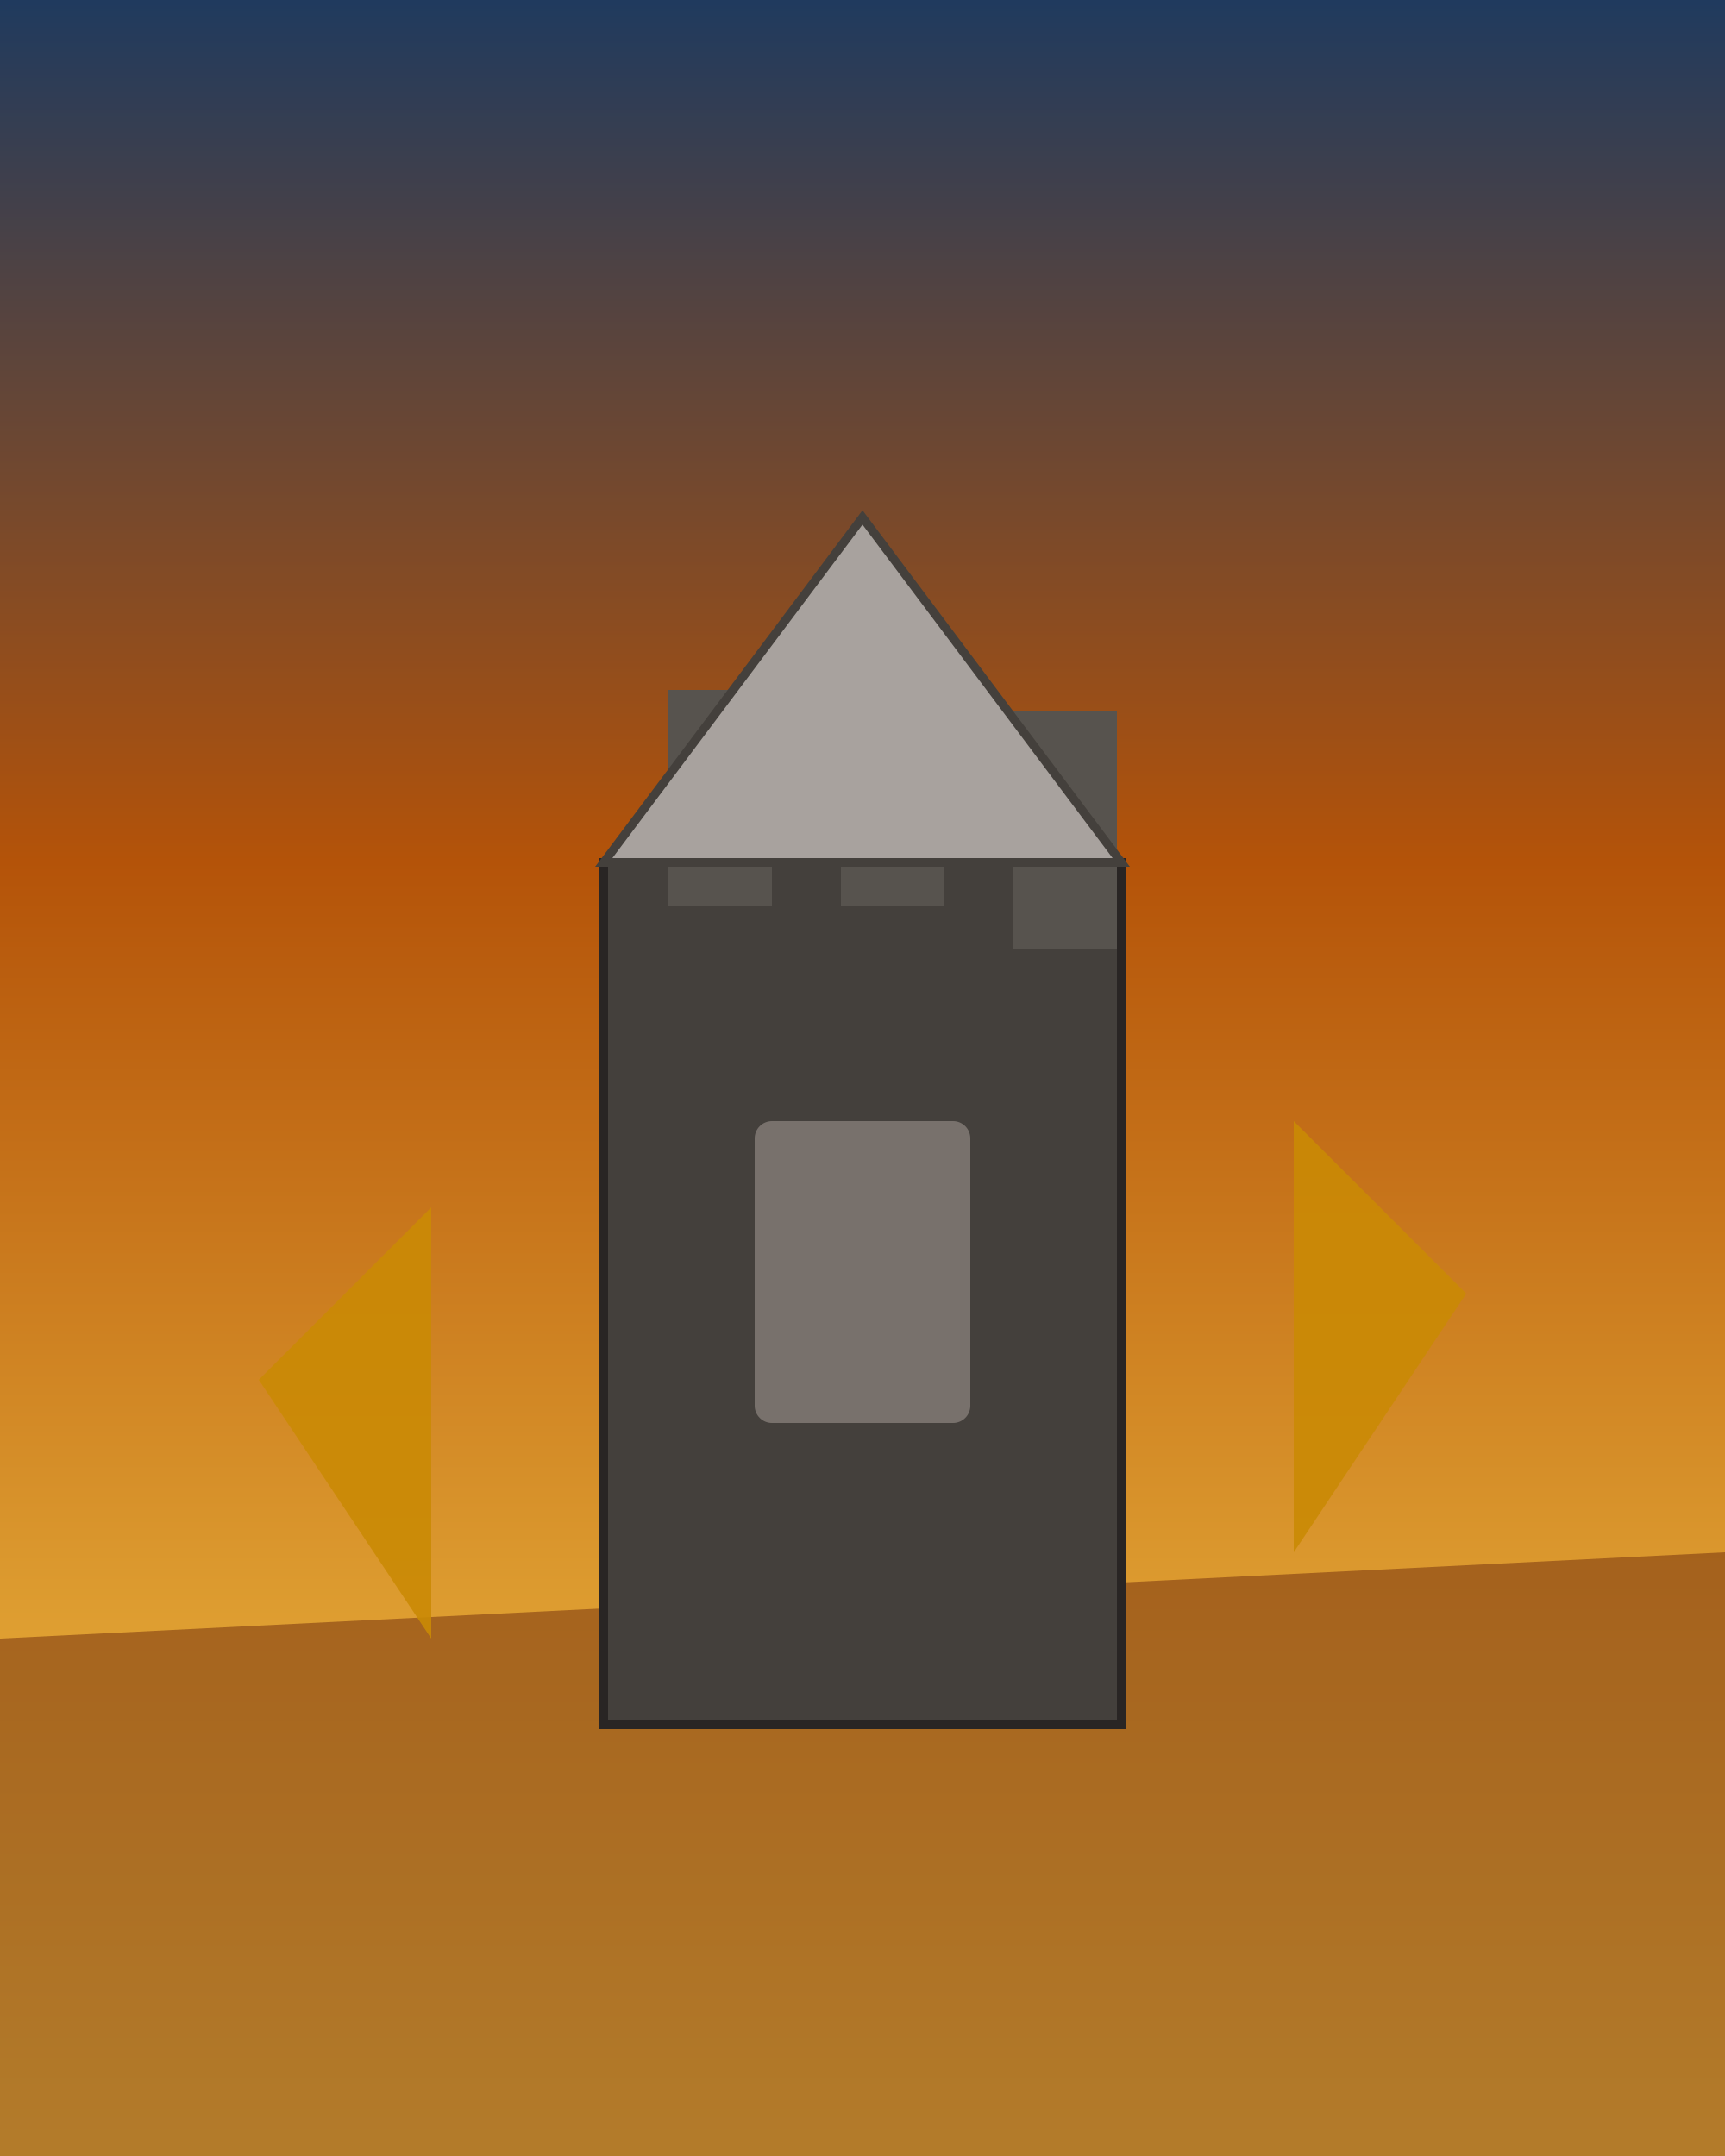
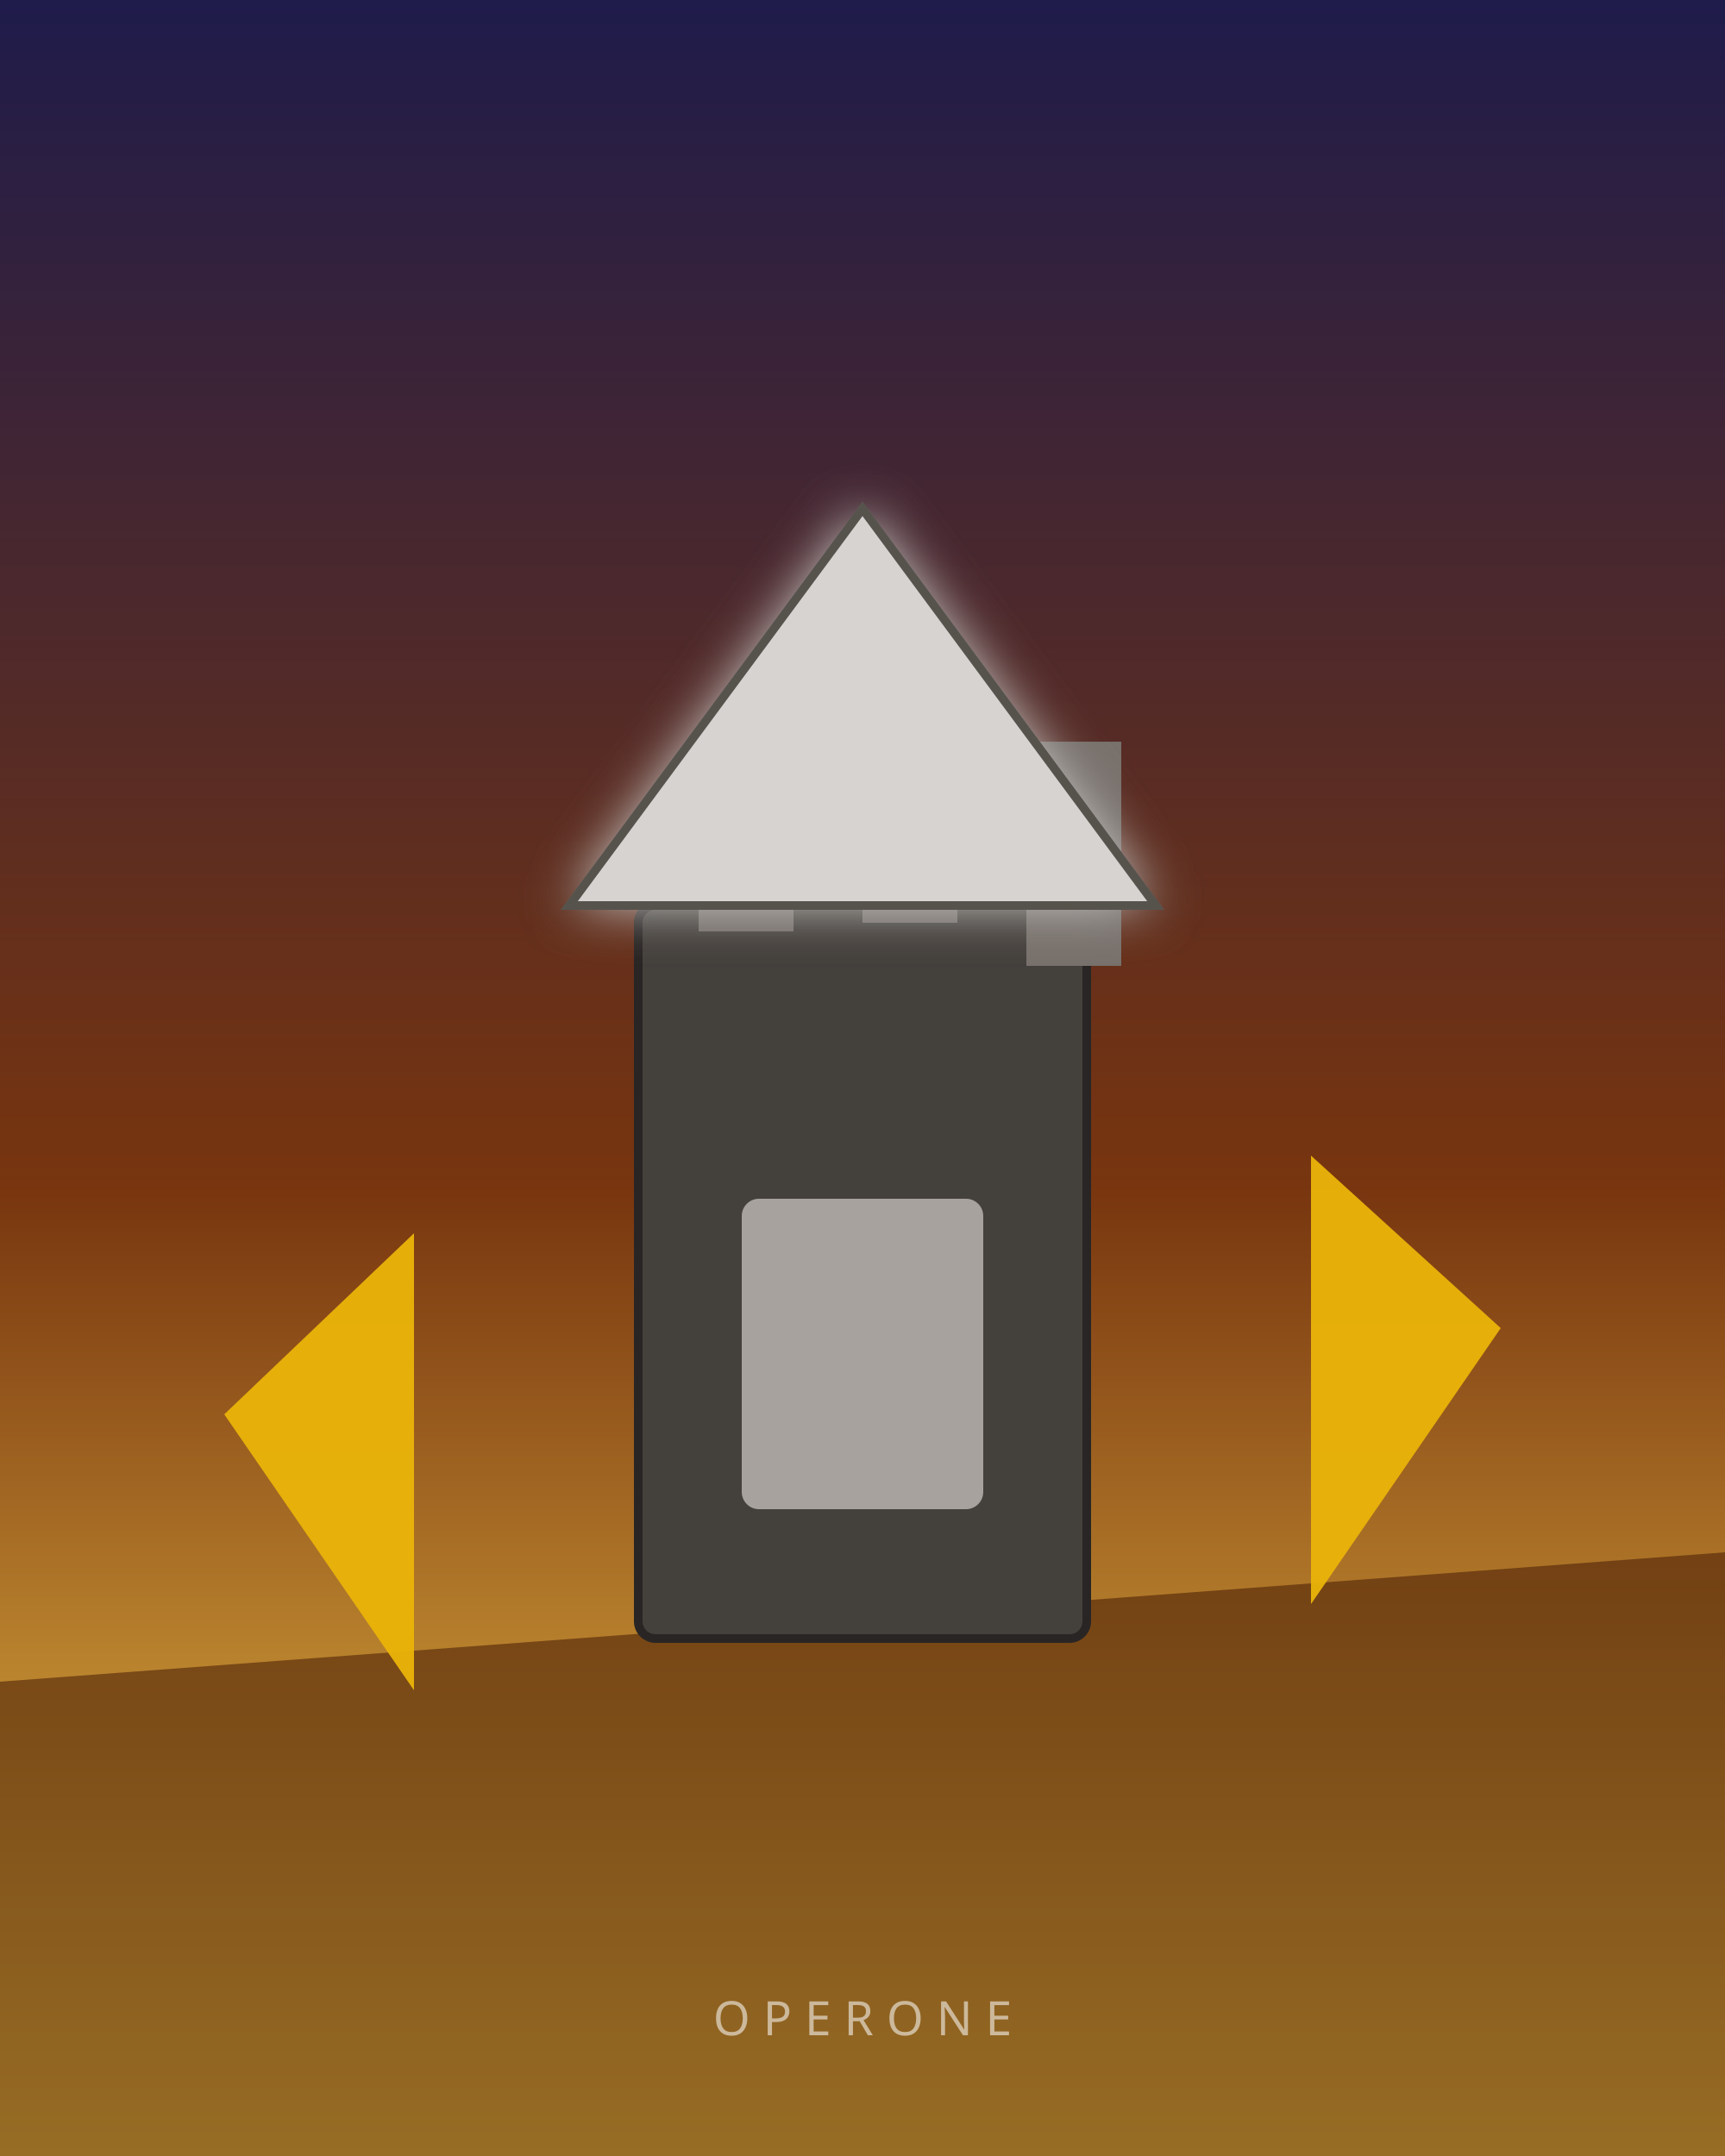
- <svg xmlns="http://www.w3.org/2000/svg" width="400" height="500" viewBox="0 0 400 500" role="img" aria-label="">
+ <svg xmlns="http://www.w3.org/2000/svg" width="400" height="500" viewBox="0 0 400 500" role="img" aria-label="Operone sample — epic tower defense">
  <defs>
-     <linearGradient id="ks" x1="0%" y1="0%" x2="0%" y2="100%">
-       <stop offset="0%" stop-color="#1e3a5f" />
-       <stop offset="40%" stop-color="#b45309" />
+     <linearGradient id="bg" x1="0%" y1="0%" x2="0%" y2="100%">
+       <stop offset="0%" stop-color="#1e1b4b" />
+       <stop offset="55%" stop-color="#78350f" />
      <stop offset="100%" stop-color="#fcd34d" />
    </linearGradient>
+     <filter id="glow" x="-20%" y="-20%" width="140%" height="140%">
+       <feGaussianBlur stdDeviation="6" result="b" />
+       <feMerge>
+         <feMergeNode in="b" />
+         <feMergeNode in="SourceGraphic" />
+       </feMerge>
+     </filter>
  </defs>
-   <rect width="400" height="500" fill="url(#ks)" />
-   <path d="M0 380 L400 360 L400 500 L0 500 Z" fill="#78350f" opacity="0.55" />
-   <rect x="140" y="200" width="120" height="200" fill="#44403c" stroke="#292524" stroke-width="2" />
-   <rect x="155" y="160" width="24" height="50" fill="#57534e" />
-   <rect x="195" y="150" width="24" height="60" fill="#57534e" />
-   <rect x="235" y="165" width="24" height="55" fill="#57534e" />
-   <polygon points="200,120 260,200 140,200" fill="#a8a29e" stroke="#44403c" stroke-width="2" />
-   <rect x="175" y="260" width="50" height="70" fill="#78716c" rx="4" />
-   <path d="M60 320 L100 280 L100 380 Z" fill="#ca8a04" opacity="0.9" />
-   <path d="M340 300 L300 260 L300 360 Z" fill="#ca8a04" opacity="0.9" />
+   <rect width="400" height="500" fill="url(#bg)" />
+   <path d="M0 390 L400 360 L400 500 L0 500 Z" fill="#451a03" opacity="0.55" />
+   <rect x="148" y="210" width="104" height="170" rx="4" fill="#44403c" stroke="#292524" stroke-width="2" />
+   <rect x="162" y="168" width="22" height="48" fill="#78716c" />
+   <rect x="200" y="156" width="22" height="58" fill="#78716c" />
+   <rect x="238" y="172" width="22" height="52" fill="#78716c" />
+   <polygon points="200,118 268,210 132,210" fill="#d6d3d1" stroke="#57534e" stroke-width="2" filter="url(#glow)" />
+   <rect x="172" y="278" width="56" height="72" fill="#a8a29e" rx="4" />
+   <path d="M52 328 L96 286 L96 392 Z" fill="#eab308" opacity="0.95" />
+   <path d="M348 308 L304 268 L304 372 Z" fill="#eab308" opacity="0.95" />
+   <text x="200" y="472" text-anchor="middle" fill="rgba(255,255,255,0.55)" font-family="system-ui,sans-serif" font-size="11" letter-spacing="3">OPERONE</text>
</svg>
